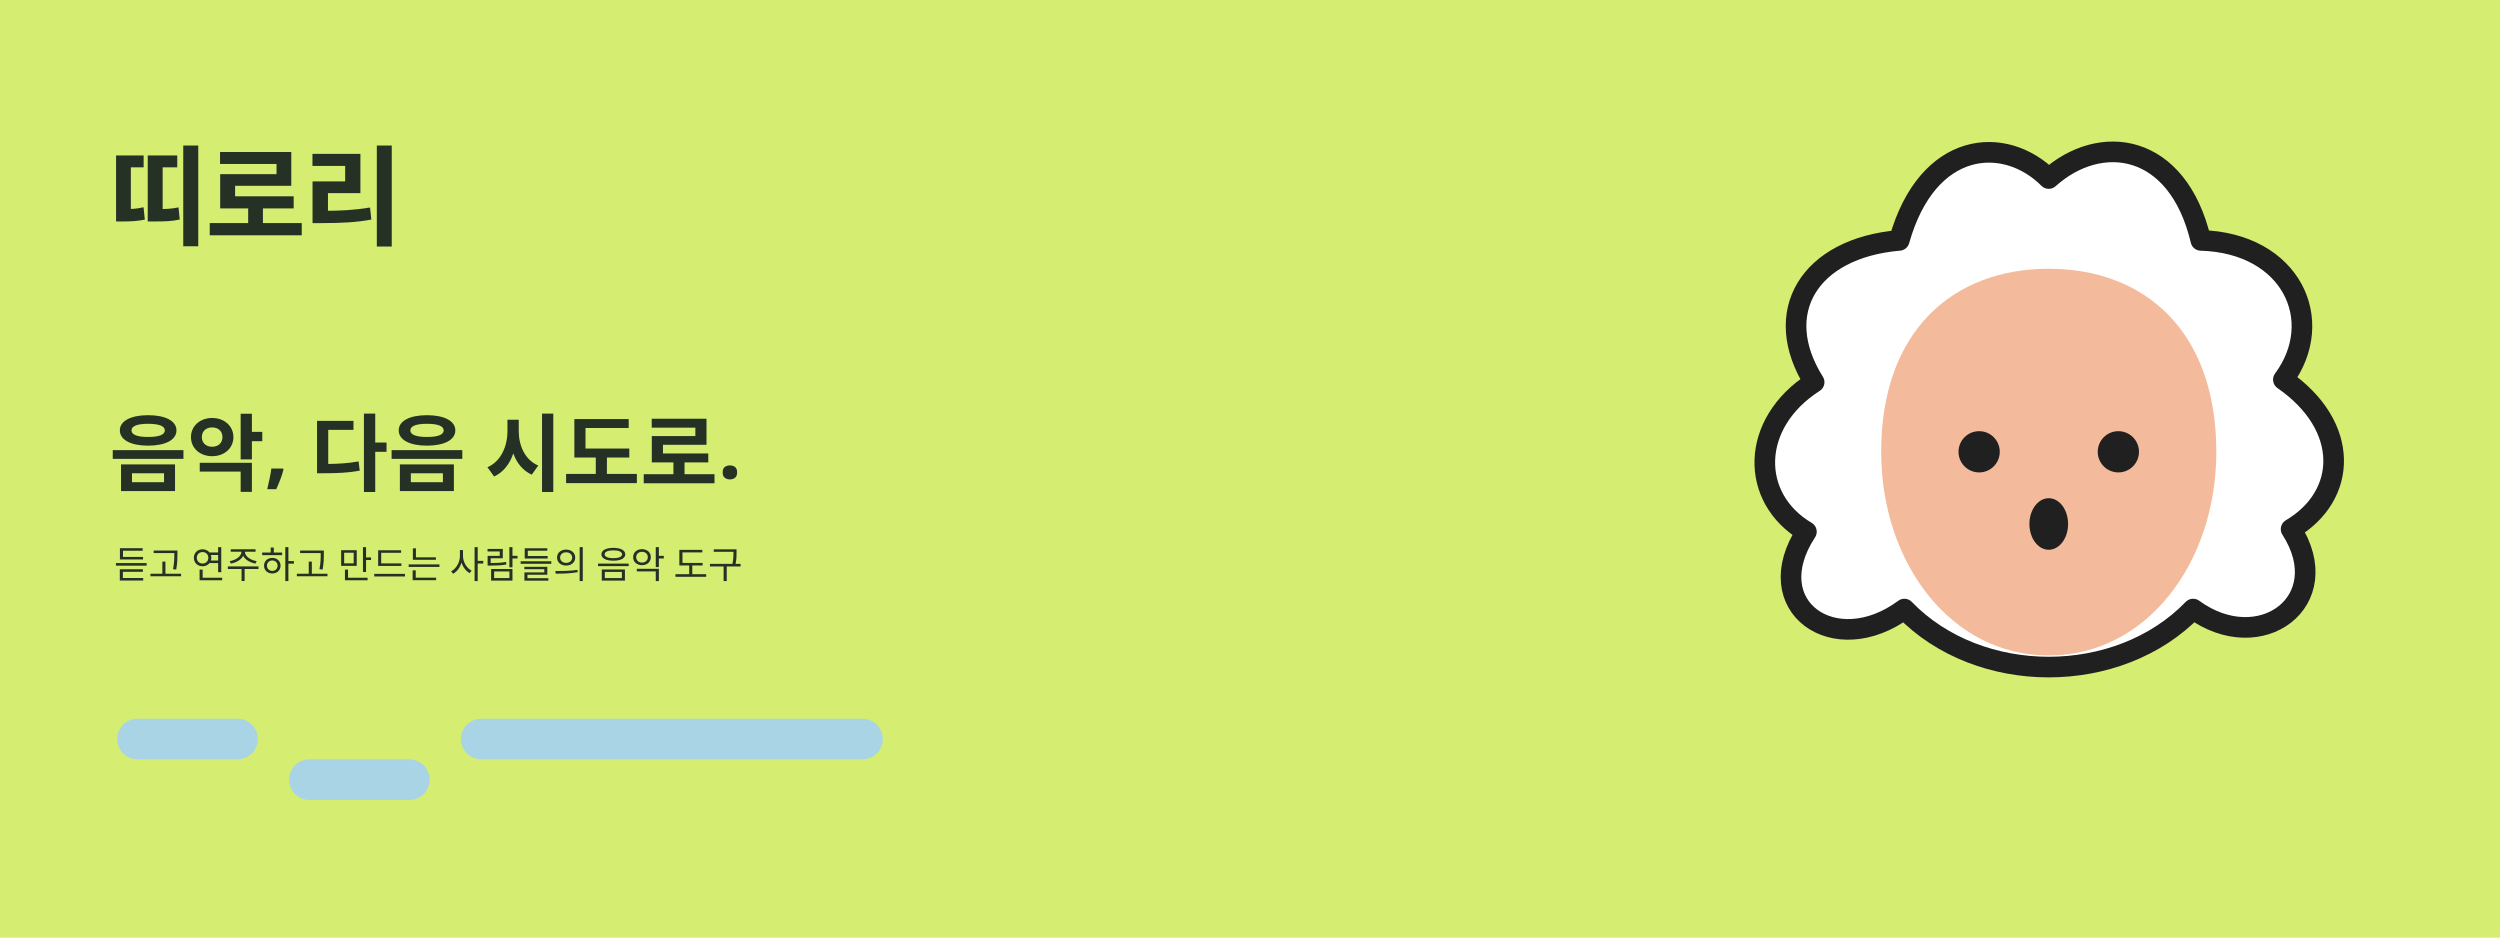
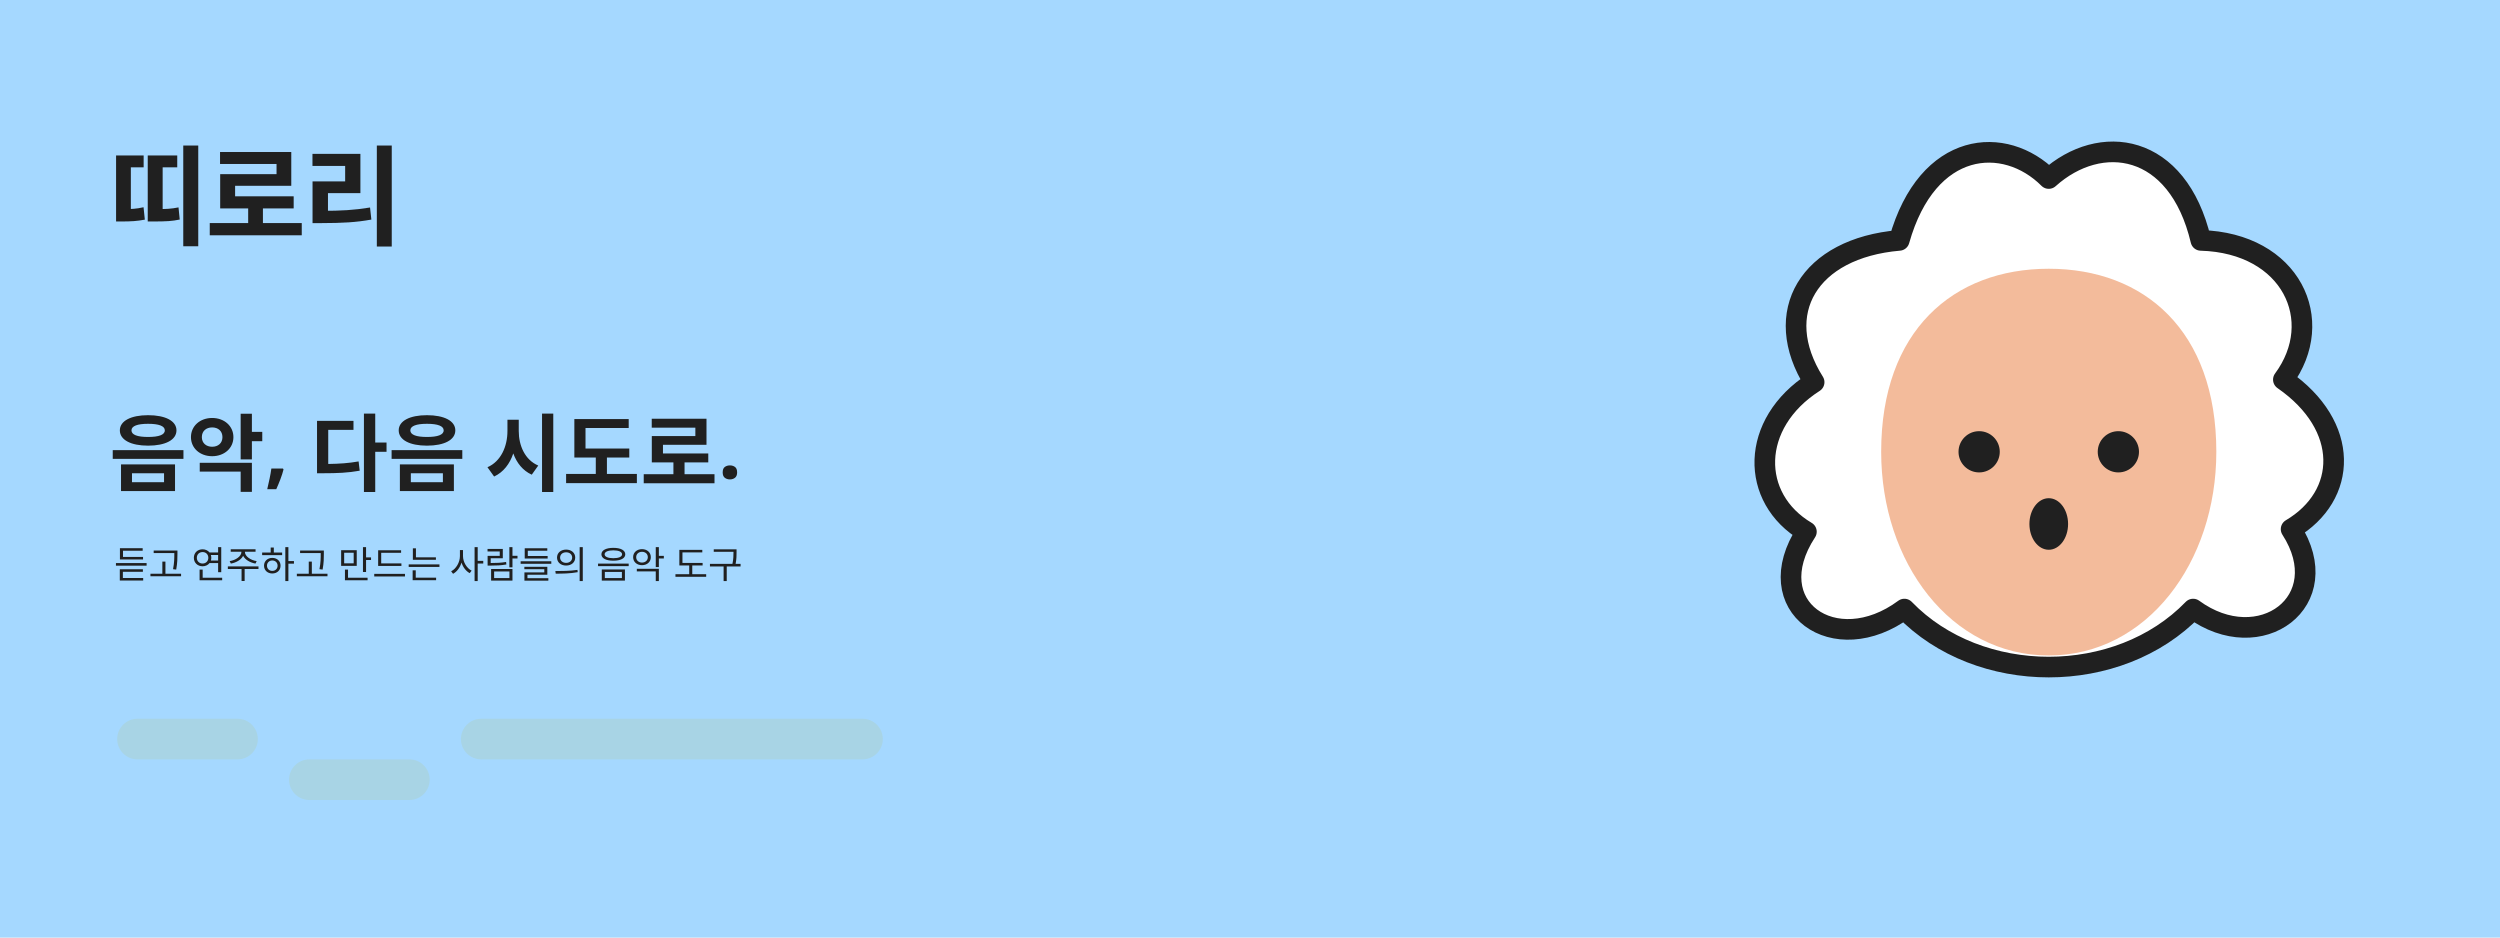
<svg xmlns="http://www.w3.org/2000/svg" viewBox="0 0 1600 600" role="img" aria-label="띠로리 배너 템플릿" style="color:#202020">
-   <rect width="1600" height="600" fill="#D5ED70" />
+   <rect width="1600" height="600" fill="#A5D8FF" />
  <g transform="translate(1100 40) scale(1.65)" style="color:#202020">
    <g stroke="currentColor" stroke-width="8" stroke-linejoin="round">
      <path d="M 70 69 C 81 30 111 28 128 45 C 148 27 178 31 187 69 C 222 70 236 100 219 123 C 245 141 244 168 222 181 C 240 209 210 231 184 212 C 155 242 101 242 72 212 C 45 232 15 211 34 182 C 12 169 12 140 37 124 C 20 97 35 72 70 69 Z" fill="#FFFFFF" />
      <path d="M 63 151 C 63 104 91 80 128 80 C 165 80 193 104 193 151 C 193 194 166 230 128 230 C 90 230 63 194 63 151 Z" fill="#F3BB9B" stroke="none" />
    </g>
    <g fill="currentColor">
      <circle cx="101" cy="151" r="8" />
      <circle cx="155" cy="151" r="8" />
      <ellipse cx="128" cy="179" rx="7.5" ry="10" />
    </g>
  </g>
-   <g transform="translate(70 75) scale(.95)" fill="#263125">
+   <g transform="translate(70 75) scale(.95)" fill="#202020">
    <path d="M59.876 86.943H49.774V19.1H59.876ZM23.019 60.669 23.883 69.024Q20.067 69.744 16.575 70.004Q13.084 70.265 8.045 70.265H4.512V61.959H8.045Q13.106 61.959 16.316 61.723Q19.525 61.487 23.019 60.669ZM23.086 33.791H14.467V66.076H4.512V25.781H23.086ZM46.577 60.767 47.392 68.95Q43.674 69.744 39.923 70.004Q36.171 70.265 29.598 70.265H25.842V61.959H29.598Q36.072 61.959 39.614 61.723Q43.156 61.487 46.577 60.767ZM45.722 33.791H35.895V66.249H25.842V25.781H45.722Z" />
    <path d="M129.603 79.563H67.62V71.332H129.603ZM103.44 74.758H93.51V58.773H103.44ZM122.546 46.218H84.705V57.47H74.651V38.38H112.616V31.518H74.552V23.459H122.546ZM124.154 61.461H74.651V53.304H124.154Z" />
    <path d="M190.231 87.14H180.178V19.1H190.231ZM175.609 60.846 176.496 68.979Q168.843 70.364 161.111 70.859Q153.379 71.354 142.999 71.354H136.869V63.074H142.999Q152.569 63.123 160.189 62.628Q167.81 62.133 175.609 60.846ZM169.114 51.164H147.267V66.204H136.869V43.277H158.839V32.829H136.819V24.721H169.114Z" />
  </g>
-   <text x="70" y="310" fill="#263125" font-family="Pretendard, sans-serif" font-size="54" font-weight="700">음악, 다음 시도로.</text>
-   <text x="73" y="370" fill="#263125" font-family="Pretendard, sans-serif" font-size="24">듣고 연주하고 만드는 사람들의 음악 도구</text>
+   <text x="70" y="310" fill="#202020" font-family="Pretendard, sans-serif" font-size="54" font-weight="700">음악, 다음 시도로.</text>
+   <text x="73" y="370" fill="#202020" font-family="Pretendard, sans-serif" font-size="24">듣고 연주하고 만드는 사람들의 음악 도구</text>
  <g fill="#A8D4E5">
    <rect x="75" y="460" width="90" height="26" rx="13" />
    <rect x="185" y="486" width="90" height="26" rx="13" />
    <rect x="295" y="460" width="270" height="26" rx="13" />
  </g>
</svg>
